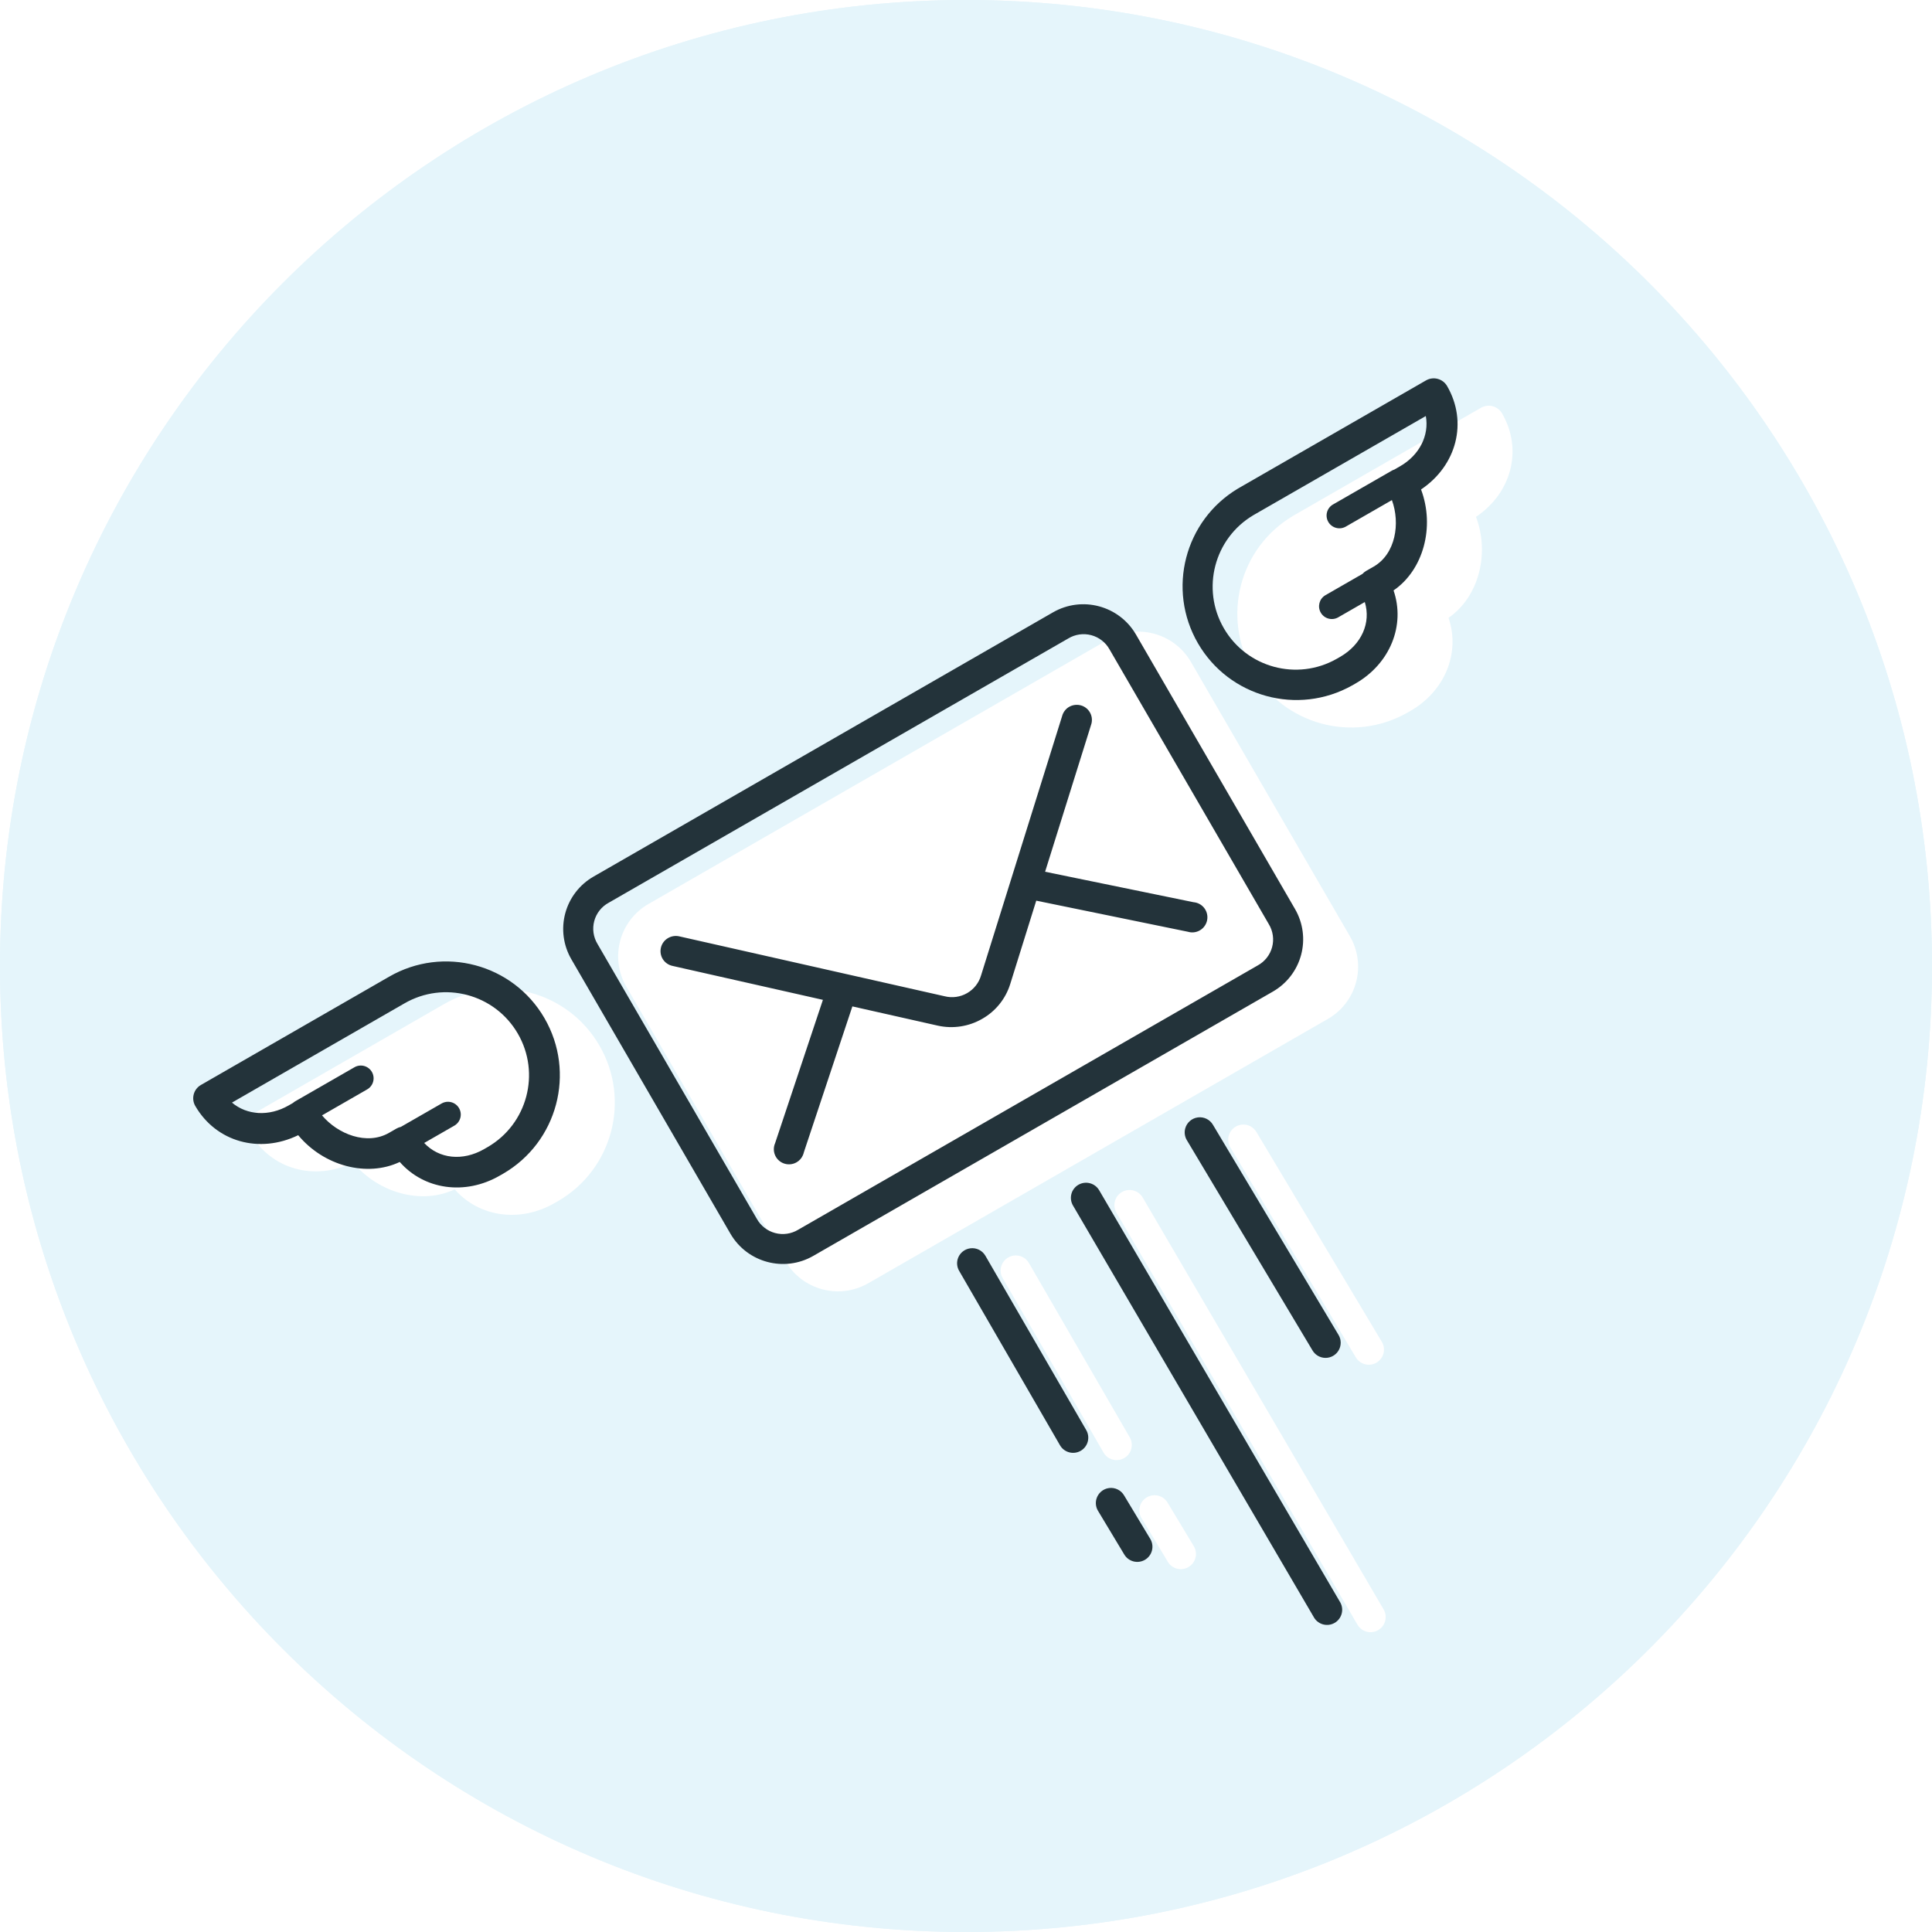
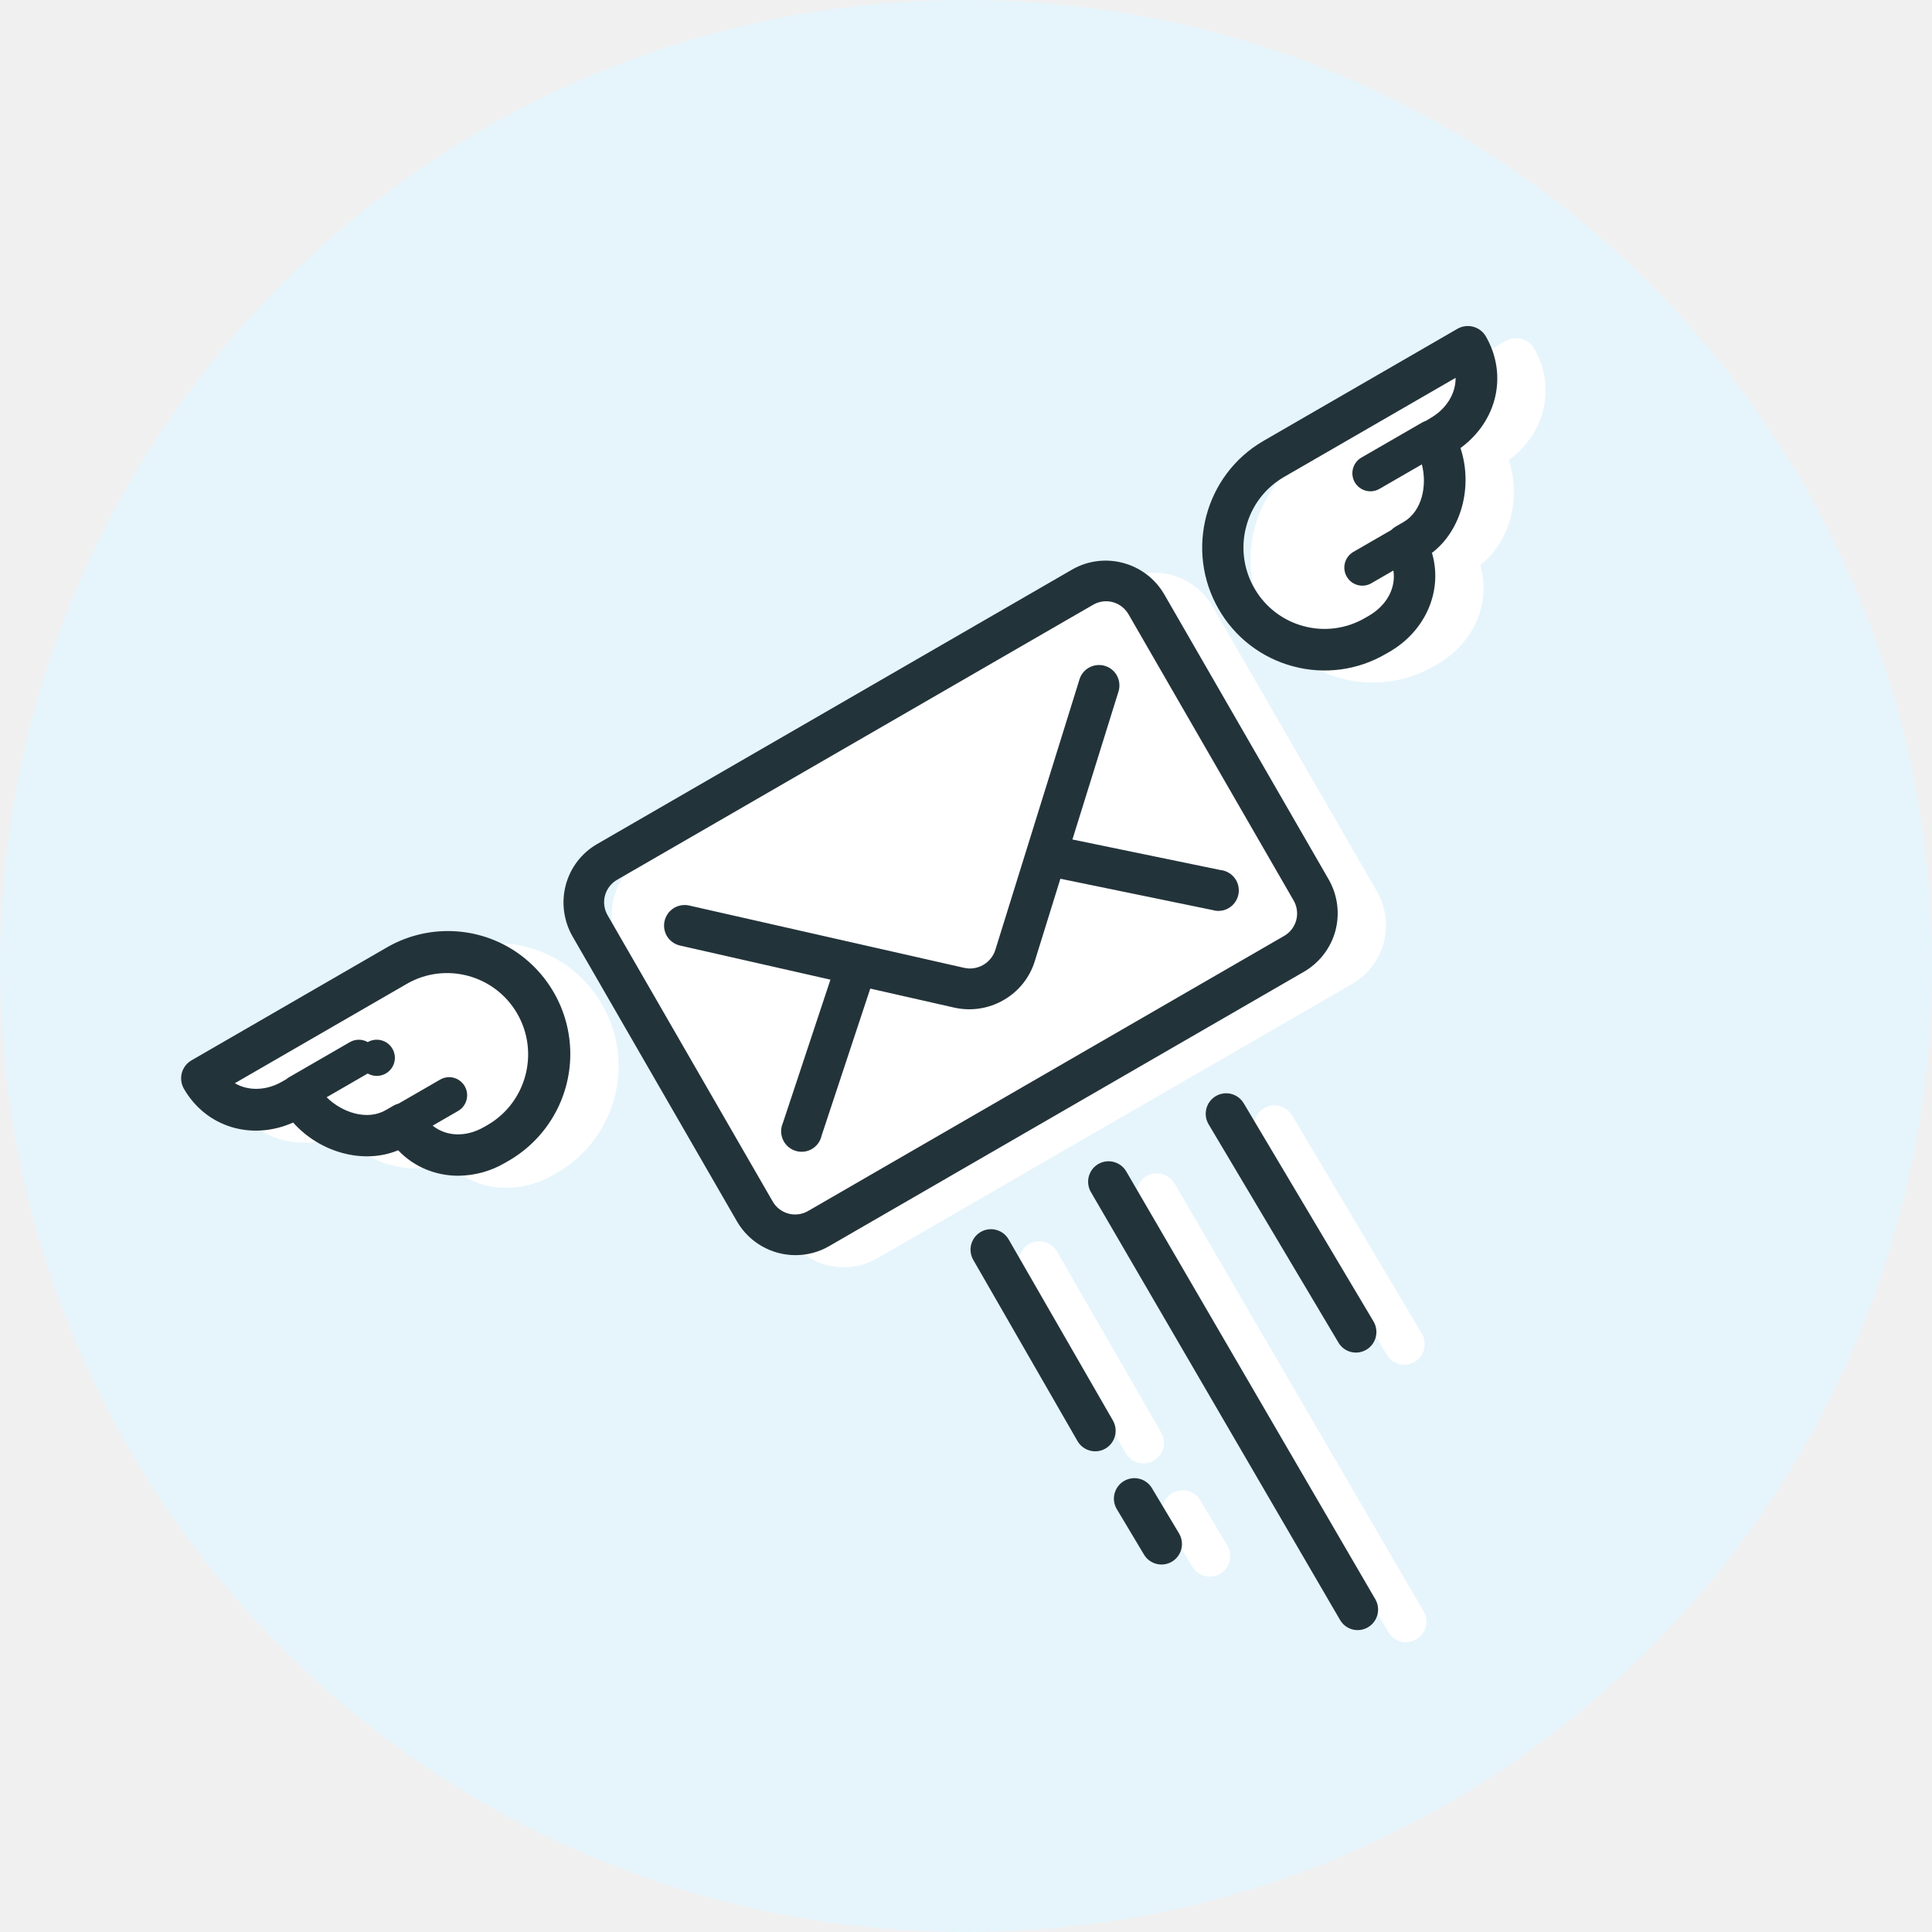
<svg xmlns="http://www.w3.org/2000/svg" width="160" height="160" viewBox="0 0 160 160">
  <g fill="none" fill-rule="evenodd">
-     <path fill="#FFF" d="M-960-490H480v1819H-960z" />
-     <g>
-       <circle cx="80" cy="80" r="80" fill="#E5F5FB" />
-       <path fill="#FFF" d="M53.702 74.865L91.76 52.977a5.043 5.043 0 0 1 6.861 1.83l13.182 22.747a4.994 4.994 0 0 1-1.838 6.832l-38.06 21.888a5.035 5.035 0 0 1-6.858-1.83L51.863 81.7a4.999 4.999 0 0 1 1.839-6.835zM21.19 92.12l15.573-8.959a9.424 9.424 0 1 1 9.452 16.309l-.285.163c-2.871 1.653-6.261 1.16-8.273-1.137-2.707 1.285-6.293.336-8.41-2.217-3.204 1.554-6.793.567-8.524-2.422a1.27 1.27 0 0 1 .467-1.737zm101.459-58.35a1.283 1.283 0 0 1 1.745.466c1.732 2.99.796 6.584-2.157 8.566 1.161 3.104.194 6.668-2.277 8.362.99 2.883-.279 6.054-3.147 7.707l-.287.163a9.425 9.425 0 0 1-9.451-16.308l15.574-8.956zm-39.74 71.127a1.258 1.258 0 0 1 2.3-.303l8.354 14.444a1.255 1.255 0 0 1-2.176 1.252l-8.351-14.444a1.245 1.245 0 0 1-.127-.949zm11.492 19.857c.086-.32.297-.593.586-.757a1.256 1.256 0 0 1 1.715.458l2.175 3.614a1.255 1.255 0 0 1-2.176 1.252l-2.175-3.617a1.246 1.246 0 0 1-.125-.95zm-2.068-25.277c.087-.321.297-.594.585-.76.6-.344 1.366-.14 1.716.458l19.98 34.159a1.255 1.255 0 0 1-2.173 1.252l-19.984-34.159a1.252 1.252 0 0 1-.124-.95zm9.425-5.42a1.256 1.256 0 0 1 2.3-.3l10.403 17.407a1.255 1.255 0 0 1-2.176 1.25l-10.403-17.409a1.248 1.248 0 0 1-.124-.949z" />
-       <path fill="#23333A" d="M16.638 89.853a1.27 1.27 0 0 0-.467 1.737c1.732 2.99 5.32 3.976 8.525 2.422 2.117 2.553 5.702 3.502 8.41 2.217 2.011 2.296 5.401 2.79 8.272 1.137l.286-.163a9.425 9.425 0 1 0-9.452-16.309l-15.574 8.959zM40.1 95.16c-1.79 1.03-3.745.807-4.97-.504l2.493-1.432a1.059 1.059 0 1 0-1.061-1.833l-3.36 1.93c-.128.028-.25.076-.364.14l-.622.357c-1.829 1.053-4.23.12-5.548-1.448l3.714-2.136a1.058 1.058 0 1 0-1.06-1.83l-4.884 2.807a.9.9 0 0 0-.17.128l-.367.21c-1.62.93-3.45.813-4.69-.237L33.488 83.1a6.875 6.875 0 1 1 6.896 11.896l-.285.164zm77.997-63.657l-15.573 8.956a9.425 9.425 0 0 0 9.45 16.308l.287-.164c2.869-1.652 4.137-4.824 3.147-7.706 2.471-1.694 3.439-5.258 2.277-8.362 2.954-1.982 3.889-5.577 2.157-8.566a1.283 1.283 0 0 0-1.745-.466zm-6.644 12.108l3.818-2.195c.704 1.92.314 4.459-1.516 5.512l-.62.354c-.113.067-.216.15-.305.248l-3.084 1.773a1.059 1.059 0 0 0 1.06 1.833l2.22-1.277c.527 1.71-.256 3.51-2.045 4.541l-.286.164a6.877 6.877 0 0 1-6.897-11.899l14.282-8.212c.292 1.596-.518 3.235-2.138 4.165l-.47.27a.907.907 0 0 0-.196.084l-4.884 2.807a1.055 1.055 0 0 0-.387 1.445c.295.505.941.678 1.448.387zM49.15 72.598a4.998 4.998 0 0 0-1.838 6.835l13.183 22.744a5.035 5.035 0 0 0 6.859 1.83l38.06-21.888a4.993 4.993 0 0 0 1.837-6.832L94.07 52.54a5.043 5.043 0 0 0-6.862-1.83L49.15 72.598zm55.928 3.938a2.445 2.445 0 0 1-.919 3.417L66.1 101.842a2.462 2.462 0 0 1-3.43-.917L49.486 78.18a2.442 2.442 0 0 1 .92-3.417l38.06-21.886a2.456 2.456 0 0 1 3.427.914l13.185 22.745zm-18.527-4.342l3.804-12.154a1.25 1.25 0 0 0-.76-1.599 1.287 1.287 0 0 0-1.097.123 1.272 1.272 0 0 0-.542.753l-6.7 21.433a2.509 2.509 0 0 1-3.05 1.75l-21.95-4.955a1.284 1.284 0 0 0-.963.161 1.252 1.252 0 0 0-.4 1.73c.182.285.47.485.802.556l12.455 2.811-3.96 11.872a1.25 1.25 0 0 0 .65 1.647c.366.158.785.134 1.13-.065.233-.133.416-.338.522-.585a1.65 1.65 0 0 0 .087-.264l4.011-12.062 7.068 1.592c1.257.281 2.572.08 3.687-.564a5.037 5.037 0 0 0 2.313-2.866l2.16-6.919 12.56 2.575a1.252 1.252 0 1 0 .723-2.398 1.568 1.568 0 0 0-.273-.052l-12.277-2.52zm-7.246 32.102c-.086.32-.04.662.126.949l8.352 14.444a1.255 1.255 0 1 0 2.176-1.252l-8.355-14.444a1.258 1.258 0 0 0-2.3.303zm11.491 19.857c-.086.32-.041.662.126.95l2.175 3.617a1.255 1.255 0 1 0 2.176-1.252l-2.175-3.615a1.256 1.256 0 0 0-2.302.3zM88.73 98.875c-.087.321-.042.663.124.951l19.984 34.159a1.255 1.255 0 0 0 2.173-1.252L91.03 98.574a1.261 1.261 0 0 0-1.716-.458 1.252 1.252 0 0 0-.585.76zm9.424-5.42c-.086.32-.041.662.124.95l10.403 17.407a1.255 1.255 0 1 0 2.177-1.249l-10.404-17.407a1.256 1.256 0 0 0-2.3.3z" />
-     </g>
-     <g>
-       <circle cx="80" cy="80" r="80" fill="#E5F5FB" />
-       <path fill="#FFF" d="M53.702 74.865L91.76 52.977a5.043 5.043 0 0 1 6.861 1.83l13.182 22.747a4.994 4.994 0 0 1-1.838 6.832l-38.06 21.888a5.035 5.035 0 0 1-6.858-1.83L51.863 81.7a4.999 4.999 0 0 1 1.839-6.835zM21.19 92.12l15.573-8.959a9.424 9.424 0 1 1 9.452 16.309l-.285.163c-2.871 1.653-6.261 1.16-8.273-1.137-2.707 1.285-6.293.336-8.41-2.217-3.204 1.554-6.793.567-8.524-2.422a1.27 1.27 0 0 1 .467-1.737zm101.459-58.35a1.283 1.283 0 0 1 1.745.466c1.732 2.99.796 6.584-2.157 8.566 1.161 3.104.194 6.668-2.277 8.362.99 2.883-.279 6.054-3.147 7.707l-.287.163a9.425 9.425 0 0 1-9.451-16.308l15.574-8.956zm-39.74 71.127a1.258 1.258 0 0 1 2.3-.303l8.354 14.444a1.255 1.255 0 0 1-2.176 1.252l-8.351-14.444a1.245 1.245 0 0 1-.127-.949zm11.492 19.857c.086-.32.297-.593.586-.757a1.256 1.256 0 0 1 1.715.458l2.175 3.614a1.255 1.255 0 0 1-2.176 1.252l-2.175-3.617a1.246 1.246 0 0 1-.125-.95zm-2.068-25.277c.087-.321.297-.594.585-.76.6-.344 1.366-.14 1.716.458l19.98 34.159a1.255 1.255 0 0 1-2.173 1.252l-19.984-34.159a1.252 1.252 0 0 1-.124-.95zm9.425-5.42a1.256 1.256 0 0 1 2.3-.3l10.403 17.407a1.255 1.255 0 0 1-2.176 1.25l-10.403-17.409a1.248 1.248 0 0 1-.124-.949z" />
-       <path fill="#23333A" d="M16.638 89.853a1.27 1.27 0 0 0-.467 1.737c1.732 2.99 5.32 3.976 8.525 2.422 2.117 2.553 5.702 3.502 8.41 2.217 2.011 2.296 5.401 2.79 8.272 1.137l.286-.163a9.425 9.425 0 1 0-9.452-16.309l-15.574 8.959zM40.1 95.16c-1.79 1.03-3.745.807-4.97-.504l2.493-1.432a1.059 1.059 0 1 0-1.061-1.833l-3.36 1.93c-.128.028-.25.076-.364.14l-.622.357c-1.829 1.053-4.23.12-5.548-1.448l3.714-2.136a1.058 1.058 0 1 0-1.06-1.83l-4.884 2.807a.9.9 0 0 0-.17.128l-.367.21c-1.62.93-3.45.813-4.69-.237L33.488 83.1a6.875 6.875 0 1 1 6.896 11.896l-.285.164zm77.997-63.657l-15.573 8.956a9.425 9.425 0 0 0 9.45 16.308l.287-.164c2.869-1.652 4.137-4.824 3.147-7.706 2.471-1.694 3.439-5.258 2.277-8.362 2.954-1.982 3.889-5.577 2.157-8.566a1.283 1.283 0 0 0-1.745-.466zm-6.644 12.108l3.818-2.195c.704 1.92.314 4.459-1.516 5.512l-.62.354c-.113.067-.216.15-.305.248l-3.084 1.773a1.059 1.059 0 0 0 1.06 1.833l2.22-1.277c.527 1.71-.256 3.51-2.045 4.541l-.286.164a6.877 6.877 0 0 1-6.897-11.899l14.282-8.212c.292 1.596-.518 3.235-2.138 4.165l-.47.27a.907.907 0 0 0-.196.084l-4.884 2.807a1.055 1.055 0 0 0-.387 1.445c.295.505.941.678 1.448.387zM49.15 72.598a4.998 4.998 0 0 0-1.838 6.835l13.183 22.744a5.035 5.035 0 0 0 6.859 1.83l38.06-21.888a4.993 4.993 0 0 0 1.837-6.832L94.07 52.54a5.043 5.043 0 0 0-6.862-1.83L49.15 72.598zm55.928 3.938a2.445 2.445 0 0 1-.919 3.417L66.1 101.842a2.462 2.462 0 0 1-3.43-.917L49.486 78.18a2.442 2.442 0 0 1 .92-3.417l38.06-21.886a2.456 2.456 0 0 1 3.427.914l13.185 22.745zm-18.527-4.342l3.804-12.154a1.25 1.25 0 0 0-.76-1.599 1.287 1.287 0 0 0-1.097.123 1.272 1.272 0 0 0-.542.753l-6.7 21.433a2.509 2.509 0 0 1-3.05 1.75l-21.95-4.955a1.284 1.284 0 0 0-.963.161 1.252 1.252 0 0 0-.4 1.73c.182.285.47.485.802.556l12.455 2.811-3.96 11.872a1.25 1.25 0 0 0 .65 1.647c.366.158.785.134 1.13-.065.233-.133.416-.338.522-.585a1.65 1.65 0 0 0 .087-.264l4.011-12.062 7.068 1.592c1.257.281 2.572.08 3.687-.564a5.037 5.037 0 0 0 2.313-2.866l2.16-6.919 12.56 2.575a1.252 1.252 0 1 0 .723-2.398 1.568 1.568 0 0 0-.273-.052l-12.277-2.52zm-7.246 32.102c-.086.32-.04.662.126.949l8.352 14.444a1.255 1.255 0 1 0 2.176-1.252l-8.355-14.444a1.258 1.258 0 0 0-2.3.303zm11.491 19.857c-.086.32-.041.662.126.95l2.175 3.617a1.255 1.255 0 1 0 2.176-1.252l-2.175-3.615a1.256 1.256 0 0 0-2.302.3zM88.73 98.875c-.087.321-.042.663.124.951l19.984 34.159a1.255 1.255 0 0 0 2.173-1.252L91.03 98.574a1.261 1.261 0 0 0-1.716-.458 1.252 1.252 0 0 0-.585.76zm9.424-5.42c-.086.32-.041.662.124.95l10.403 17.407a1.255 1.255 0 1 0 2.177-1.249l-10.404-17.407a1.256 1.256 0 0 0-2.3.3z" />
-     </g>
+     <circle cx="80" cy="80" r="80" fill="#FFF" />
+     <circle cx="80" cy="80" r="80" fill="#009DE0" fill-opacity=".1" />
+     <path fill="#FFF" fill-rule="nonzero" d="M95.545 120.966a1.693 1.693 0 0 1-2.313-.626l-8.63-15a1.71 1.71 0 0 1-.17-1.288 1.692 1.692 0 0 1 3.101-.41l8.635 15a1.708 1.708 0 0 1-.623 2.324zm11.467-28.578l10.75 18.071c.467.82.186 1.862-.623 2.328a1.68 1.68 0 0 1-2.311-.628L104.08 94.09a1.701 1.701 0 0 1 .62-2.322 1.69 1.69 0 0 1 2.31.62zm-5.356 35.624c.47.82.19 1.863-.62 2.33a1.694 1.694 0 0 1-2.313-.626l-2.242-3.75a1.692 1.692 0 0 1-.174-1.295h.001c.118-.439.4-.804.792-1.029a1.69 1.69 0 0 1 2.312.622l2.244 3.748zm16.266 5.47a1.703 1.703 0 0 1-1.49 2.518 1.682 1.682 0 0 1-1.435-.808L94.34 99.716a1.717 1.717 0 0 1-.17-1.291h.002c.118-.44.398-.805.79-1.03a1.701 1.701 0 0 1 2.311.62l20.649 35.468zm9.127-104.627c1.836 3.185.948 7.026-2.098 9.25 1.056 3.198.067 6.828-2.362 8.682.916 3.112-.501 6.446-3.519 8.194l-.298.17a10.027 10.027 0 0 1-7.686 1.03 10.083 10.083 0 0 1-6.162-4.735c-2.802-4.86-1.149-11.102 3.687-13.92l16.096-9.302a1.727 1.727 0 0 1 2.342.631zM46.126 79.447a10.218 10.218 0 0 1 5.104 8.85 10.216 10.216 0 0 1-5.118 8.84l-.293.169a7.732 7.732 0 0 1-3.87 1.064c-1.866 0-3.658-.722-4.977-2.11-2.817 1.182-6.454.221-8.695-2.295-3.45 1.529-7.215.377-9.048-2.8a1.739 1.739 0 0 1-.171-1.308c.12-.444.403-.814.8-1.042l16.093-9.303a10.11 10.11 0 0 1 10.175-.065zm68.468-1.366a5.616 5.616 0 0 1-2.601 3.393l-39.331 22.728a5.526 5.526 0 0 1-2.776.744 5.602 5.602 0 0 1-4.85-2.79L51.41 78.54a5.656 5.656 0 0 1-.555-4.248 5.553 5.553 0 0 1 2.6-3.394l39.33-22.727c2.66-1.532 6.081-.615 7.63 2.044l13.622 23.62a5.641 5.641 0 0 1 .557 4.246z" />
+     <path fill="#23333A" d="M91.545 119.966a1.693 1.693 0 0 1-2.313-.626l-8.63-15a1.71 1.71 0 0 1-.17-1.288 1.692 1.692 0 0 1 3.101-.41l8.635 15a1.708 1.708 0 0 1-.623 2.324zm11.467-28.578l10.75 18.071c.467.82.186 1.862-.623 2.328a1.68 1.68 0 0 1-2.311-.628L100.08 93.09a1.701 1.701 0 0 1 .62-2.322 1.69 1.69 0 0 1 2.31.62zm-5.356 35.624c.47.82.19 1.863-.62 2.33a1.694 1.694 0 0 1-2.313-.626l-2.242-3.75a1.692 1.692 0 0 1-.174-1.295h.001c.118-.439.4-.804.792-1.029a1.69 1.69 0 0 1 2.312.622l2.244 3.748zm16.266 5.47a1.703 1.703 0 0 1-1.49 2.518 1.682 1.682 0 0 1-1.435-.808L90.34 98.716a1.717 1.717 0 0 1-.17-1.291h.002c.118-.44.398-.805.79-1.03a1.701 1.701 0 0 1 2.311.62l20.649 35.468zm3.868-97.5l-5.046 2.914a1.502 1.502 0 0 0-.545 2.047c.412.71 1.325.956 2.035.547l3.518-2.032c.45 1.738.034 3.878-1.533 4.784l-.64.37a1.679 1.679 0 0 0-.367.286l-3.138 1.812a1.502 1.502 0 0 0-.542 2.045c.412.716 1.324.961 2.035.548l1.83-1.057c.22 1.454-.546 2.888-2.045 3.756l-.297.17a6.635 6.635 0 0 1-5.09.683 6.67 6.67 0 0 1-4.08-3.134 6.726 6.726 0 0 1-.679-5.115 6.692 6.692 0 0 1 3.118-4.098l14.225-8.218c.006 1.31-.763 2.57-2.07 3.325l-.4.243c-.096.029-.193.07-.289.124zm5.259-7.127a1.727 1.727 0 0 0-2.342-.63l-16.096 9.302c-4.836 2.817-6.49 9.06-3.687 13.919a10.083 10.083 0 0 0 6.162 4.735 10.027 10.027 0 0 0 7.686-1.03l.298-.17c3.018-1.748 4.435-5.082 3.519-8.194 2.429-1.854 3.418-5.484 2.362-8.683 3.046-2.223 3.934-6.064 2.098-9.249zm-85.112 64.15a1.502 1.502 0 0 0 .002-2.6 1.484 1.484 0 0 0-1.493.006l-3.422 1.976a1.832 1.832 0 0 0-.426.173l-.642.372c-1.566.903-3.627.196-4.907-1.062l3.405-1.968a1.499 1.499 0 1 0 .002-2.599 1.484 1.484 0 0 0-1.493.008l-5.047 2.916a1.264 1.264 0 0 0-.212.153l-.34.195c-1.309.755-2.786.792-3.917.134l14.22-8.217c3.2-1.862 7.313-.763 9.168 2.45 1.855 3.217.762 7.349-2.437 9.213l-.295.17c-1.499.868-3.123.813-4.274-.102l2.108-1.218zm4.189-13.558a10.11 10.11 0 0 0-10.175.065l-16.093 9.303c-.397.228-.68.598-.8 1.042-.117.437-.055.913.171 1.307 1.833 3.178 5.598 4.33 9.048 2.8 2.241 2.517 5.878 3.478 8.695 2.295 1.319 1.389 3.11 2.11 4.978 2.11a7.732 7.732 0 0 0 3.87-1.063l.292-.169a10.216 10.216 0 0 0 5.118-8.84 10.218 10.218 0 0 0-5.104-8.85zm60.423-5.097a1.709 1.709 0 0 1-.49 1.63 1.683 1.683 0 0 1-1.65.384l-12.592-2.591-2.125 6.84a5.61 5.61 0 0 1-2.572 3.204 5.665 5.665 0 0 1-4.093.629l-6.955-1.576-4.032 12.183a1.69 1.69 0 0 1-2.33 1.19 1.687 1.687 0 0 1-.902-.936 1.692 1.692 0 0 1 .025-1.3l3.94-11.876-12.444-2.822a1.72 1.72 0 0 1-1.076-.751 1.704 1.704 0 0 1 1.83-2.565l22.685 5.142A2.21 2.21 0 0 0 82.45 78.6l6.927-22.266c.1-.399.36-.76.723-.995.448-.28.983-.341 1.477-.171.43.152.771.46.966.871.191.405.214.878.064 1.299l-3.794 12.185 12.257 2.529a1.703 1.703 0 0 1 1.48 1.3zm4.8 2.857a2.158 2.158 0 0 1-1.047 1.328l-39.34 22.732a2.143 2.143 0 0 1-2.997-.811L50.34 75.832a2.153 2.153 0 0 1-.238-1.668 2.15 2.15 0 0 1 1.047-1.328l39.34-22.73a2.14 2.14 0 0 1 1.665-.24c.56.15 1.043.53 1.33 1.05l13.624 23.616.004.007c.302.498.387 1.106.237 1.668zm3.245.874a5.641 5.641 0 0 0-.557-4.247L96.415 49.215c-1.549-2.66-4.97-3.576-7.63-2.044l-39.33 22.727a5.553 5.553 0 0 0-2.6 3.394 5.656 5.656 0 0 0 .555 4.248l13.625 23.616a5.602 5.602 0 0 0 4.851 2.79c.946 0 1.902-.24 2.776-.744l39.33-22.728a5.616 5.616 0 0 0 2.602-3.393z" />
  </g>
</svg>
